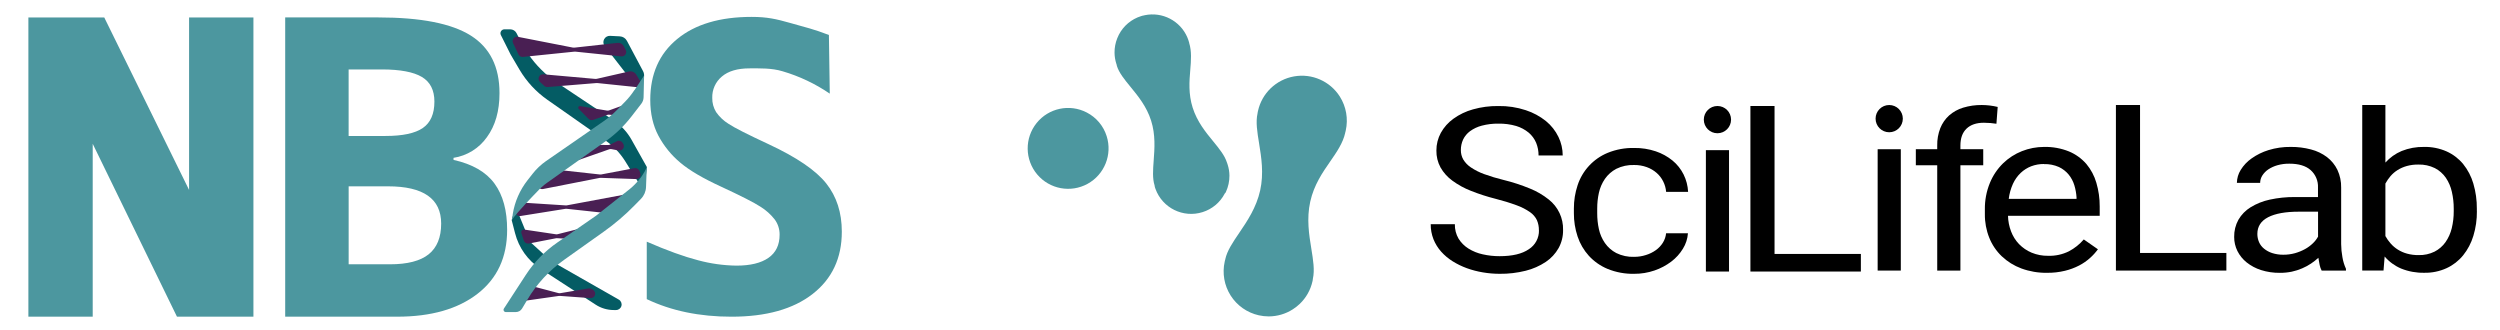
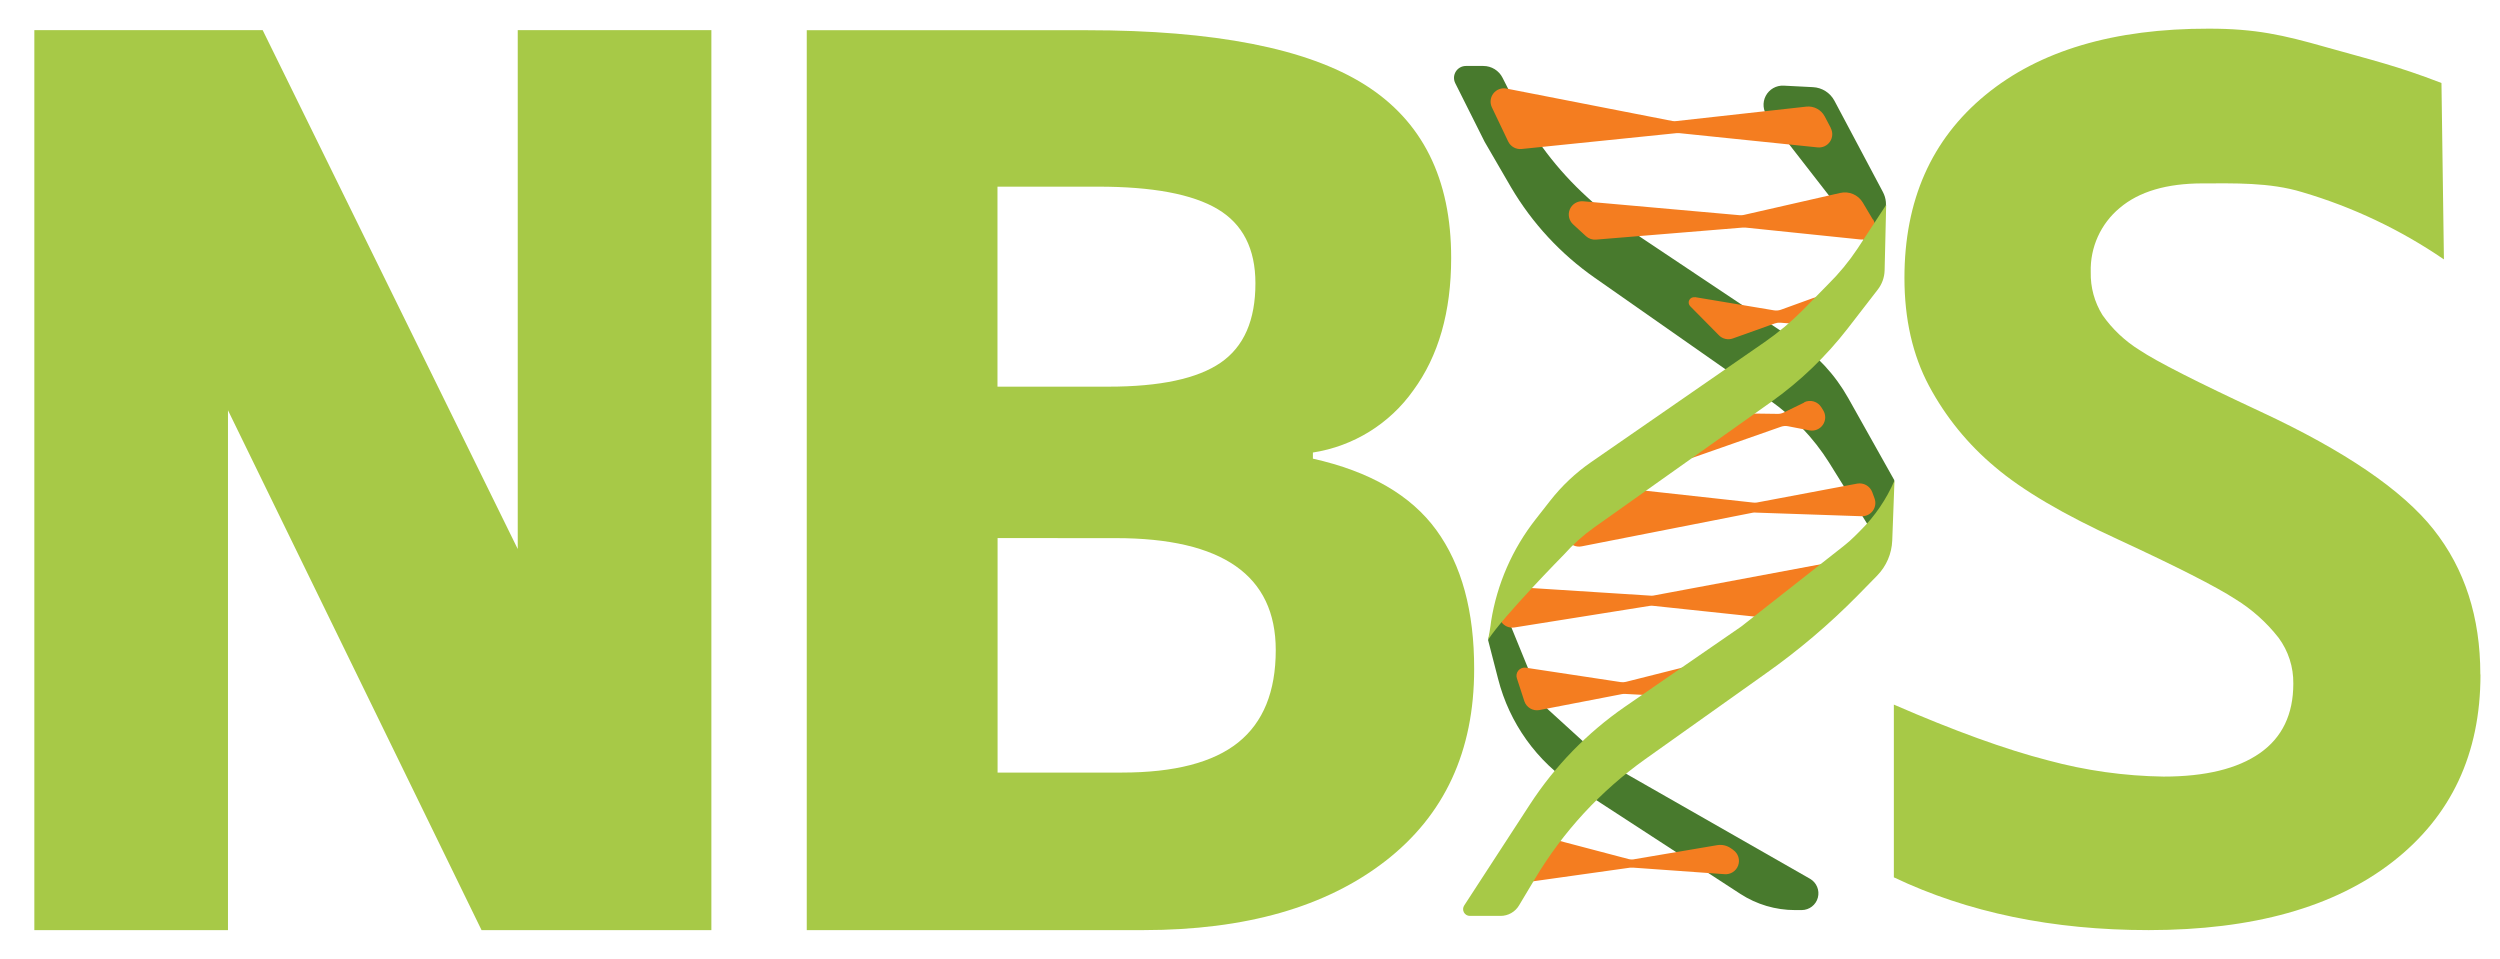
- <svg xmlns="http://www.w3.org/2000/svg" viewBox="0 0 1497.39 197.22">
+ <svg xmlns="http://www.w3.org/2000/svg" viewBox="0 0 497.98 190.99">
  <defs>
-     <style>.cls-1{fill:#4c979f;}.cls-2{fill:#045c64;}.cls-3{fill:#491f53;}</style>
+     <style>.cls-1{fill:#487a2d;}.cls-2{fill:#f47d20;}.cls-3{fill:#a7c947;}</style>
  </defs>
-   <g id="Layer_1_Image" data-name="Layer 1 Image">
-     <path d="M1160.31,162.06V99H1147.5V89.36h12.81V87.14a27.29,27.29,0,0,1,1.84-10.37,20.63,20.63,0,0,1,5.28-7.62,22.61,22.61,0,0,1,8.39-4.66A37,37,0,0,1,1187,62.9a41.13,41.13,0,0,1,9.53,1.15l-.76,10.07c-1-.17-2.24-.32-3.56-.43s-2.63-.17-3.93-.17q-6.73,0-10.42,3.53c-2.45,2.35-3.66,5.73-3.66,10.12v2.21h13.67V99h-13.67v63.09h-13.87Z" />
-     <path d="M921.73,137.93a14.66,14.66,0,0,0-1.18-6.06,12.36,12.36,0,0,0-4.12-4.8,34.35,34.35,0,0,0-8-4.1,125.16,125.16,0,0,0-12.74-3.92,117,117,0,0,1-14.65-4.74,48.47,48.47,0,0,1-11.16-6.12,25.22,25.22,0,0,1-7.07-7.89,20.47,20.47,0,0,1-2.47-10.14A21.85,21.85,0,0,1,863,79.57a25.73,25.73,0,0,1,7.54-8.46,36.81,36.81,0,0,1,11.69-5.6,53.33,53.33,0,0,1,15.21-2A49.76,49.76,0,0,1,913.87,66,38,38,0,0,1,926,72.56,27.92,27.92,0,0,1,933.44,82,25.54,25.54,0,0,1,936,93.11H921.53a19.59,19.59,0,0,0-1.45-7.59,16.33,16.33,0,0,0-4.45-6.06,21.68,21.68,0,0,0-7.49-4,36,36,0,0,0-10.63-1.41,37.06,37.06,0,0,0-10,1.22,21,21,0,0,0-7.05,3.32,13.59,13.59,0,0,0-4.13,5,14.91,14.91,0,0,0-1.34,6.31,11.19,11.19,0,0,0,1.45,5.65,15.11,15.11,0,0,0,4.54,4.71,36.44,36.44,0,0,0,7.9,4,108.33,108.33,0,0,0,11.56,3.49,110.16,110.16,0,0,1,16,5.21,44.86,44.86,0,0,1,11.13,6.49,22.44,22.44,0,0,1,8.64,18.36,21.69,21.69,0,0,1-2.69,10.8,24.35,24.35,0,0,1-7.68,8.27,38.49,38.49,0,0,1-12,5.28A61.39,61.39,0,0,1,898.22,164a59.87,59.87,0,0,1-10-.85,54.34,54.34,0,0,1-9.64-2.51,45.5,45.5,0,0,1-8.55-4.17,31.87,31.87,0,0,1-6.86-5.77,25.47,25.47,0,0,1-4.58-7.4,23.92,23.92,0,0,1-1.65-9h14.46a16.23,16.23,0,0,0,2.21,8.64,18.39,18.39,0,0,0,5.93,5.94,26.73,26.73,0,0,0,8.55,3.45,45,45,0,0,0,10.15,1.11q11.4,0,17.45-4.16a13.08,13.08,0,0,0,6.08-11.35Z" />
-     <path d="M978.82,153.83a22.4,22.4,0,0,0,7-1.08,20.56,20.56,0,0,0,6-2.95,15.73,15.73,0,0,0,4.19-4.47,13.12,13.12,0,0,0,1.91-5.6H1011a20.19,20.19,0,0,1-3,9.24,27.82,27.82,0,0,1-7,7.73A35.86,35.86,0,0,1,991,162a36.77,36.77,0,0,1-12.18,2,40,40,0,0,1-15.93-2.93,31.88,31.88,0,0,1-11.28-7.9,32.46,32.46,0,0,1-6.71-11.55,43.45,43.45,0,0,1-2.21-13.91v-2.82A43.62,43.62,0,0,1,944.9,111a31.63,31.63,0,0,1,18-19.44,39.66,39.66,0,0,1,15.88-2.93,39.17,39.17,0,0,1,12.94,2,32.07,32.07,0,0,1,10.05,5.53,25.7,25.7,0,0,1,6.64,8.36,26.39,26.39,0,0,1,2.69,10.41H997.94a17,17,0,0,0-1.76-6.27,16.53,16.53,0,0,0-3.93-5.1,18.56,18.56,0,0,0-5.88-3.45,21.54,21.54,0,0,0-7.59-1.28,22.35,22.35,0,0,0-10.68,2.28,19.27,19.27,0,0,0-6.81,6,23.91,23.91,0,0,0-3.63,8.4,43.05,43.05,0,0,0-1,9.37v2.82a43.64,43.64,0,0,0,1,9.51,23.32,23.32,0,0,0,3.61,8.35,19,19,0,0,0,6.81,6,22.44,22.44,0,0,0,10.74,2.28Z" />
-     <path d="M1062.89,152.1h51.69v10.54h-66.16V63.49h14.45V152.1Z" />
-     <path d="M1226,163.4a42.49,42.49,0,0,1-15.32-2.62,34.33,34.33,0,0,1-11.72-7.29,31.48,31.48,0,0,1-7.49-11.12,36.83,36.83,0,0,1-2.62-14.1v-2.82a40.31,40.31,0,0,1,3-15.87,35.12,35.12,0,0,1,7.9-11.76,34.39,34.39,0,0,1,11.3-7.29A36,36,0,0,1,1224.26,88a37.77,37.77,0,0,1,15,2.72,28.15,28.15,0,0,1,10.37,7.48,30.91,30.91,0,0,1,6,11.29,49.22,49.22,0,0,1,2,14.17v5.58h-54.93a28.26,28.26,0,0,0,1.85,9.39,22.32,22.32,0,0,0,4.79,7.6,22.77,22.77,0,0,0,7.49,5.1,24.86,24.86,0,0,0,9.92,1.88,26.1,26.1,0,0,0,12.43-2.69,30.62,30.62,0,0,0,8.92-7.11l8.46,5.9a32.47,32.47,0,0,1-4.73,5.21,31.16,31.16,0,0,1-6.49,4.49,37.68,37.68,0,0,1-8.5,3.17A43.36,43.36,0,0,1,1226,163.4Zm-1.72-65.17a21.15,21.15,0,0,0-7.72,1.37,19.48,19.48,0,0,0-6.3,4,21.54,21.54,0,0,0-4.6,6.51,30.86,30.86,0,0,0-2.51,9h40.6v-.94a31.8,31.8,0,0,0-1.3-7.18,18.8,18.8,0,0,0-3.37-6.38,17,17,0,0,0-5.88-4.58,20.61,20.61,0,0,0-8.92-1.74Z" />
-     <path d="M1281.81,151.51h51.69v10.55h-66.16V62.9h14.45v88.61Z" />
-     <path d="M1390.56,162.06a12.69,12.69,0,0,1-1.2-3.39c-.3-1.37-.54-2.78-.76-4.27a34.75,34.75,0,0,1-4.38,3.45,32.21,32.21,0,0,1-5.32,2.88,33.58,33.58,0,0,1-6.25,2,34.72,34.72,0,0,1-7.11.69,36.08,36.08,0,0,1-11.29-1.67,27.14,27.14,0,0,1-8.61-4.58,20.6,20.6,0,0,1-5.52-6.81,18.73,18.73,0,0,1-1.95-8.42,20.47,20.47,0,0,1,2.54-10.31,21.33,21.33,0,0,1,7.31-7.49,36.68,36.68,0,0,1,11.5-4.58,68.31,68.31,0,0,1,15.06-1.54h13.79v-5.71A13.18,13.18,0,0,0,1384,101.9q-4.35-3.87-12.8-3.86a25.26,25.26,0,0,0-7.12.93,19.35,19.35,0,0,0-5.51,2.52,12.38,12.38,0,0,0-3.56,3.67,8.32,8.32,0,0,0-1.28,4.36h-13.93a15,15,0,0,1,2.28-7.73,23.36,23.36,0,0,1,6.49-6.88,35.71,35.71,0,0,1,10.15-5A43.22,43.22,0,0,1,1372.05,88a45.83,45.83,0,0,1,12.17,1.52,27,27,0,0,1,9.55,4.58,21.48,21.48,0,0,1,6.23,7.62,24,24,0,0,1,2.25,10.68v33.79A44.47,44.47,0,0,0,1403,154a27,27,0,0,0,2.13,7v1.09h-14.54Zm-23-9.49a25.68,25.68,0,0,0,7.06-.93,28.78,28.78,0,0,0,6-2.45,22.16,22.16,0,0,0,4.68-3.45,16.65,16.65,0,0,0,3.11-4V126.79h-11.55q-11.91,0-18.36,3.32c-4.29,2.22-6.44,5.56-6.44,10a12.33,12.33,0,0,0,1,4.91,10.28,10.28,0,0,0,3,3.92,15,15,0,0,0,4.86,2.63A21.22,21.22,0,0,0,1367.55,152.57Z" />
-     <path d="M1483.55,126.51a49,49,0,0,1-2.11,14.74,34.4,34.4,0,0,1-6.14,11.69,27.65,27.65,0,0,1-9.9,7.68,30.71,30.71,0,0,1-13.34,2.76,35.12,35.12,0,0,1-13.87-2.52,26.73,26.73,0,0,1-9.89-7.22l-.68,8.4h-12.74V62.9h13.87V97.37a27.24,27.24,0,0,1,9.74-6.93A34.4,34.4,0,0,1,1451.91,88a31.93,31.93,0,0,1,13.52,2.7,27.47,27.47,0,0,1,9.89,7.55,33.67,33.67,0,0,1,6.1,11.69,51.66,51.66,0,0,1,2.1,15.15v1.39Zm-13.87-1.41a44.2,44.2,0,0,0-1.13-10.24,24.5,24.5,0,0,0-3.62-8.42,18.07,18.07,0,0,0-6.56-5.75,21.11,21.11,0,0,0-9.89-2.13,25.05,25.05,0,0,0-6.9.87,21.41,21.41,0,0,0-5.52,2.41,19.27,19.27,0,0,0-4.23,3.62,25.9,25.9,0,0,0-3.08,4.49V141.4a24.92,24.92,0,0,0,3.19,4.49,19.24,19.24,0,0,0,4.28,3.62,20.27,20.27,0,0,0,5.51,2.41,24.85,24.85,0,0,0,6.9.87,20.4,20.4,0,0,0,9.59-2.08,18.41,18.41,0,0,0,6.51-5.64,24.78,24.78,0,0,0,3.76-8.36,42.21,42.21,0,0,0,1.19-10.24Z" />
-     <path d="M1035.61,162.64h-13.86V89.94h13.86Z" />
-     <circle cx="1028.67" cy="71.65" r="8.16" />
-     <circle cx="1131.55" cy="71.06" r="8.16" />
-     <path d="M1138.5,162.06h-13.87V89.38h13.87Z" />
-     <path class="cls-1" d="M734.29,114.9a22.93,22.93,0,0,0,2.09-9.7,22.12,22.12,0,0,0-1.07-6.6c-.06-.17-.1-.34-.17-.52l-.07-.19c0-.11-.06-.22-.1-.33a.52.52,0,0,1-.07-.15c-1.34-4.3-4.53-8.2-8.22-12.72-4.54-5.53-9.66-11.78-12.33-20.22-2.6-8.21-2-15.84-1.43-22.57.48-5.75.91-11.2-.67-16.21v0c0-.05,0-.09,0-.13s-.06-.22-.08-.33l-.07-.15c0-.18-.11-.35-.15-.54-.11-.37-.24-.74-.37-1.09,0,0,0-.11-.06-.15-.11-.31-.24-.61-.37-.91,0,0,0,0,0-.05A22.74,22.74,0,0,0,685.66,9.11c-.32.06-.67.15-1,.24a.27.27,0,0,1-.13,0,9.12,9.12,0,0,0-1.1.32,22.48,22.48,0,0,0-13.31,11.18,21,21,0,0,0-.93,2.06,22.5,22.5,0,0,0-1.63,8.66,22.12,22.12,0,0,0,1.07,6.6v0c.06.17.1.35.17.52l.06.17a1,1,0,0,1,0,.11l.06.15a1,1,0,0,1,0,.11l0,.11c1.32,4.28,4.51,8.18,8.22,12.7,4.54,5.53,9.66,11.8,12.33,20.24s2.08,16.6,1.54,23.79c-.43,5.79-.8,10.78.54,15v0a1.12,1.12,0,0,1,0,.13c0,.11.06.22.08.33l0,.17c0,.18.11.35.15.55s.2.6.3.89a22.72,22.72,0,0,0,28.22,13.91,22.49,22.49,0,0,0,13.3-11.18C734,115.6,734.14,115.25,734.29,114.9Z" />
-     <path class="cls-1" d="M802.48,57.8a26.93,26.93,0,0,0-49,8.66l-.13.65-.05.22c0,.15-.06.31-.08.46v0a.23.23,0,0,1,0,.11v0c-1.18,5.19-.2,11.09.91,17.92,1.36,8.42,2.93,18,.65,28.26s-7.75,18.36-12.57,25.45c-3.88,5.71-7.22,10.64-8.33,15.76v0s0,.09,0,.13-.07.26-.11.39l-.07.22c0,.22-.11.43-.15.65A26.94,26.94,0,0,0,754,188.86a27.47,27.47,0,0,0,5.89.65,26.73,26.73,0,0,0,14.43-4.23,28.08,28.08,0,0,0,4.19-3.28,26.76,26.76,0,0,0,7.63-13.61c0-.21.09-.43.13-.63l0-.21c0-.15.06-.31.08-.46v0a.81.81,0,0,1,0-.11c1.17-5.21.19-11.11-.92-18-1.36-8.4-2.92-17.92-.65-28.21,2.22-10,7.4-17.53,12-24.13,3.91-5.64,7.6-11,8.94-17.06,0,0,0,0,0,0s0-.09,0-.13.06-.26.11-.39l.06-.22c0-.22.11-.43.15-.65A27.05,27.05,0,0,0,802.48,57.8Z" />
-     <path class="cls-1" d="M650.92,67.38a24.22,24.22,0,1,0,11.93,14.19A24,24,0,0,0,650.92,67.38Z" />
-   </g>
  <g id="Layer_2" data-name="Layer 2">
    <g id="g7130">
-       <path id="path7134" class="cls-2" d="M309.42,19.91h0a4.29,4.29,0,0,0-3.83-2.35h-3.5A2.37,2.37,0,0,0,300,21l5.85,11.67,5.34,9.09a57.89,57.89,0,0,0,16.66,18L362.6,84.11a43.48,43.48,0,0,1,11.84,12.41l11.35,18.25,1.66-14.7L378.3,83.75a33.81,33.81,0,0,0-10.75-11.62L329.88,47l-3.65-3.33a65.74,65.74,0,0,1-14.37-18.91l-2.44-4.82" />
-       <path id="path7136" class="cls-2" d="M330,156.27h0l-12.57-11.46-7.55-18.49.27-7.09-3.66,12.67,2,7.75a36.25,36.25,0,0,0,15.35,21.41l32.92,21.41a19.88,19.88,0,0,0,10.87,3.23H369a3.34,3.34,0,0,0,1.66-6.23L330,156.27" />
-       <path id="path7138" class="cls-2" d="M385.05,42.41h0l.14.27a5.15,5.15,0,0,1,.37,3.94l-1.42,4.63a1.79,1.79,0,0,1-3.12.57L362.2,27.63a3.82,3.82,0,0,1,3.21-6.16l5.85.3a5.09,5.09,0,0,1,4.25,2.71l9.54,17.93" />
-       <path id="path7140" class="cls-3" d="M374.78,29.9h0a2.65,2.65,0,0,1-2.61,3.88l-27.55-2.85a2.44,2.44,0,0,0-.54,0L313.2,34.1a2.65,2.65,0,0,1-2.66-1.5l-3.25-6.81a2.65,2.65,0,0,1,2.89-3.74l33.11,6.48a2.7,2.7,0,0,0,.8,0l25.83-2.86a3.68,3.68,0,0,1,3.66,1.93l1.2,2.27" />
-       <path id="path7142" class="cls-3" d="M383.22,48.11h0a2.56,2.56,0,0,1,.37,1.13h0a2.65,2.65,0,0,1-2.91,2.88l-22.91-2.38a2,2,0,0,0-.49,0L328,52.14a2.64,2.64,0,0,1-2-.69l-2.58-2.36a2.65,2.65,0,0,1,2-4.59l31.2,2.77a2.28,2.28,0,0,0,.82-.06l19.2-4.38a4.16,4.16,0,0,1,4.49,1.91l2,3.37" />
-       <path id="path7144" class="cls-3" d="M347.72,63.6l15.79,2.63a2.55,2.55,0,0,0,1.34-.12l6.48-2.35a2.64,2.64,0,0,1,3.4,3.36l-.12.36a2.64,2.64,0,0,1-2.71,1.77l-7.14-.56a2.69,2.69,0,0,0-1.09.14l-8.39,3a2.66,2.66,0,0,1-2.77-.64l-5.71-5.8a1,1,0,0,1,.92-1.77" />
-       <path id="path7146" class="cls-3" d="M313.75,144.08h0a2.66,2.66,0,0,0,3,1.78l16.4-3.18a2.76,2.76,0,0,1,.64,0l12.17.66a2.67,2.67,0,0,0,2.5-1.45l.43-.85a2.64,2.64,0,0,0-3-3.76l-11.91,3a2.75,2.75,0,0,1-1,.05l-18.92-2.82a1.61,1.61,0,0,0-1.78,2.1l1.48,4.55" />
-       <path id="path7148" class="cls-3" d="M369.51,84.59l-4.11,2a2.73,2.73,0,0,1-1.19.27l-16.82-.24a2.65,2.65,0,0,0-2.61,2l-.9,3.84a2.65,2.65,0,0,0,3.45,3.11l17.55-6.15a2.6,2.6,0,0,1,1.38-.1l4.29.82a2.65,2.65,0,0,0,2.74-4l-.39-.6a2.65,2.65,0,0,0-3.39-1" />
-       <path id="path7150" class="cls-3" d="M383.51,103.69h0a2.64,2.64,0,0,1-2.57,3.56l-21-.73a2.43,2.43,0,0,0-.6,0l-34.17,6.71a2.65,2.65,0,0,1-2.73-4l4.5-6.84a2.66,2.66,0,0,1,2.51-1.17l29.79,3.28a2.62,2.62,0,0,0,.79,0l20-3.78a2.69,2.69,0,0,1,3,1.71l.47,1.29" />
-       <path id="path7152" class="cls-3" d="M355.38,173.74h0a2.65,2.65,0,0,1-1.74,4.81l-18.17-1.31-.65,0L315,180.06a2.65,2.65,0,0,1-2.63-4l2.33-3.78a2.65,2.65,0,0,1,2.93-1.18l16.89,4.46a2.72,2.72,0,0,0,1.3,0l16.34-2.77a3.73,3.73,0,0,1,2.74.61l.48.34" />
-       <path id="path7154" class="cls-3" d="M374.89,116.43l-5.09,10.18a2.66,2.66,0,0,1-2.65,1.45l-27.7-3a3.3,3.3,0,0,0-.7,0l-27,4.32a2.65,2.65,0,0,1-2.71-3.94l1.6-2.76a2.67,2.67,0,0,1,2.46-1.31l25.64,1.65a2.93,2.93,0,0,0,.66,0l35.46-6.62h0" />
-       <path id="path7156" class="cls-1" d="M380.08,53.94l5.71-8.72-.31,13.07a6.54,6.54,0,0,1-1.37,3.85l-5.93,7.67a71.93,71.93,0,0,1-15.26,14.66l-35.25,25a36.14,36.14,0,0,0-6,5.38s-12.14,12.33-15.13,17c.47-2.42.59-3.72.59-3.72A44.19,44.19,0,0,1,316,107.92l2.93-3.74A37.23,37.23,0,0,1,327,96.51l34.57-23.92a53.18,53.18,0,0,0,7.64-6.41l5-5.08a45.19,45.19,0,0,0,5.78-7.16h0" />
-       <path id="path7158" class="cls-1" d="M357,129.21l-23.2,16.06a70.1,70.1,0,0,0-18.9,19.44l-13.08,20.11a1.35,1.35,0,0,0,1.13,2.09H309a4.31,4.31,0,0,0,3.68-2.09l3.16-5.29a78.87,78.87,0,0,1,22-23.87l23.92-17a134.45,134.45,0,0,0,18.26-15.6l3.92-4a10.59,10.59,0,0,0,3-7l.45-12,0,.06a31.46,31.46,0,0,1-6.83,10l-1,1a27,27,0,0,1-2.33,2.08L357,129.21" />
-       <path id="path7160" class="cls-1" d="M17,10.45V189.69H55.53V86.13L106,189.69h45.79V10.45H113.25V113.77L62.44,10.45Z" />
-       <path id="path7162" class="cls-1" d="M208.83,111.59V158.3h24.76q15.69,0,23.17-6t7.48-18.38q0-22.32-31.87-22.32Zm0-30.15h22.06q15.45,0,22.38-4.79t6.92-15.81q0-10.31-7.54-14.77t-23.84-4.48h-20V81.44Zm-38-71H226.6q38.13,0,55.36,10.85t17.22,34.51q0,16.06-7.54,26.36a30.11,30.11,0,0,1-20,12.38v1.23q17,3.8,24.58,14.22t7.53,27.71q0,24.51-17.71,38.24t-48.12,13.74H170.82V10.45" />
-       <path id="path7164" class="cls-1" d="M504.21,138.79q0,23.66-17.47,37.28t-48.6,13.62q-28.69,0-50.76-10.52V144.76q18.15,7.89,30.71,11.12a93.11,93.11,0,0,0,23,3.22q12.5,0,19.18-4.66t6.68-13.86a15.06,15.06,0,0,0-2.94-9.14,32.73,32.73,0,0,0-8.64-7.7q-5.7-3.7-23.23-11.83-16.44-7.53-24.64-14.46a54.36,54.36,0,0,1-13.12-16.12q-4.9-9.21-4.9-21.51,0-23.18,16.12-36.44t44.56-13.26c9.32,0,14.77,1.27,23.17,3.64,9.35,2.64,14.13,3.72,23.15,7.19L497,56.09A100,100,0,0,0,468.75,42.7c-6.5-2-13.78-1.75-19.83-1.75q-10.79,0-16.55,4.89a16,16,0,0,0-5.76,12.79,15.55,15.55,0,0,0,2.33,8.54,25.3,25.3,0,0,0,7.42,7q5.08,3.41,24.09,12.24,25.13,11.72,34.45,23.48t9.31,28.85" />
+       <path id="path7134" class="cls-1" d="M299.3,15.5h0a4.28,4.28,0,0,0-3.83-2.36H292a2.37,2.37,0,0,0-2.12,3.44l5.85,11.67L301,37.33a57.67,57.67,0,0,0,16.66,18L352.48,79.7a43.35,43.35,0,0,1,11.84,12.41l11.35,18.24,1.66-14.7-9.15-16.31a33.93,33.93,0,0,0-10.75-11.63L319.76,42.55l-3.65-3.32a65.74,65.74,0,0,1-14.37-18.91L299.3,15.5" />
+       <path id="path7136" class="cls-1" d="M319.92,151.86h0L307.35,140.4l-7.55-18.5.28-7.09-3.67,12.67,2,7.75a36.19,36.19,0,0,0,15.34,21.41l32.92,21.42a20,20,0,0,0,10.87,3.22h1.35a3.34,3.34,0,0,0,1.66-6.23l-40.61-23.19" />
+       <path id="path7138" class="cls-1" d="M374.93,38h0l.14.27a5.12,5.12,0,0,1,.37,3.93L374,46.83a1.79,1.79,0,0,1-3.12.57L352.08,23.21a3.82,3.82,0,0,1,3.21-6.15l5.85.3a5.13,5.13,0,0,1,4.26,2.7L374.93,38" />
+       <path id="path7140" class="cls-2" d="M364.66,25.49h0a2.64,2.64,0,0,1-2.61,3.87L334.5,26.52a2.44,2.44,0,0,0-.54,0l-30.88,3.16a2.65,2.65,0,0,1-2.66-1.49l-3.25-6.81a2.65,2.65,0,0,1,2.9-3.74l33.1,6.47a2.41,2.41,0,0,0,.8,0l25.83-2.87a3.7,3.7,0,0,1,3.66,1.93l1.2,2.28" />
+       <path id="path7142" class="cls-2" d="M373.1,43.7h0a2.66,2.66,0,0,1,.38,1.13h0a2.65,2.65,0,0,1-2.91,2.87l-22.92-2.37a2.69,2.69,0,0,0-.49,0l-29.24,2.4a2.64,2.64,0,0,1-2-.68l-2.58-2.37a2.65,2.65,0,0,1,2-4.59l31.2,2.78a2.84,2.84,0,0,0,.82-.06l19.2-4.38a4.15,4.15,0,0,1,4.49,1.91l2,3.37" />
+       <path id="path7144" class="cls-2" d="M337.6,59.18l15.79,2.64a2.77,2.77,0,0,0,1.34-.12l6.48-2.35a2.64,2.64,0,0,1,3.4,3.35l-.12.37a2.67,2.67,0,0,1-2.71,1.77l-7.14-.56a2.69,2.69,0,0,0-1.09.14l-8.39,3a2.64,2.64,0,0,1-2.77-.64L336.68,61a1.05,1.05,0,0,1,.92-1.78" />
+       <path id="path7146" class="cls-2" d="M303.63,139.66h0a2.66,2.66,0,0,0,3,1.78l16.4-3.17a2.76,2.76,0,0,1,.64-.05l12.17.66a2.63,2.63,0,0,0,2.5-1.45l.43-.84a2.65,2.65,0,0,0-3-3.77l-11.91,3a2.56,2.56,0,0,1-1,.05L303.93,133a1.62,1.62,0,0,0-1.78,2.11l1.48,4.54" />
+       <path id="path7148" class="cls-2" d="M359.39,80.18l-4.11,2a2.58,2.58,0,0,1-1.19.26l-16.82-.23a2.64,2.64,0,0,0-2.61,2l-.9,3.84a2.65,2.65,0,0,0,3.45,3.11L354.77,85a2.66,2.66,0,0,1,1.37-.1l4.29.83a2.65,2.65,0,0,0,2.74-4l-.38-.61a2.66,2.66,0,0,0-3.4-1" />
+       <path id="path7150" class="cls-2" d="M373.39,99.27h0a2.64,2.64,0,0,1-2.57,3.56l-21-.72a2.43,2.43,0,0,0-.6,0l-34.17,6.72a2.65,2.65,0,0,1-2.73-4.06L316.86,98a2.64,2.64,0,0,1,2.5-1.18l29.79,3.28a2.61,2.61,0,0,0,.79,0l20-3.77a2.69,2.69,0,0,1,3,1.71l.47,1.28" />
+       <path id="path7152" class="cls-2" d="M345.26,169.32h0a2.65,2.65,0,0,1-1.74,4.81l-18.17-1.3-.64,0-19.83,2.79a2.65,2.65,0,0,1-2.63-4l2.33-3.78a2.65,2.65,0,0,1,2.93-1.17l16.89,4.45a2.6,2.6,0,0,0,1.3,0l16.35-2.77a3.68,3.68,0,0,1,2.73.62l.48.33" />
+       <path id="path7154" class="cls-2" d="M364.77,112l-5.09,10.17a2.65,2.65,0,0,1-2.65,1.45l-27.7-2.94a2.28,2.28,0,0,0-.69,0l-27,4.31a2.65,2.65,0,0,1-2.71-3.94l1.6-2.75A2.63,2.63,0,0,1,303,117l25.64,1.64a2.44,2.44,0,0,0,.66,0L364.77,112h0" />
+       <path id="path7156" class="cls-3" d="M370,49.53l5.71-8.72-.31,13.07A6.52,6.52,0,0,1,374,57.73l-5.93,7.67A72.17,72.17,0,0,1,352.8,80.06l-35.25,25a35.7,35.7,0,0,0-6,5.38s-12.14,12.33-15.13,17c.47-2.41.6-3.72.6-3.72a44.16,44.16,0,0,1,8.85-20.26l2.93-3.74a37.29,37.29,0,0,1,8.14-7.67l34.56-23.91a53.83,53.83,0,0,0,7.64-6.41l5-5.09A45.17,45.17,0,0,0,370,49.53h0" />
+       <path id="path7158" class="cls-3" d="M346.84,124.8l-23.2,16a70.14,70.14,0,0,0-18.9,19.45l-13.08,20.11a1.34,1.34,0,0,0,1.13,2.08h6.11a4.27,4.27,0,0,0,3.68-2.09l3.16-5.29a78.83,78.83,0,0,1,22-23.86l23.92-17A135.17,135.17,0,0,0,370,118.65l3.92-4a10.59,10.59,0,0,0,3-7l.45-12,0,.06a31.5,31.5,0,0,1-6.82,10l-1,1a24.09,24.09,0,0,1-2.33,2.07L346.84,124.8" />
+       <path id="path7160" class="cls-3" d="M6.84,6V185.27H45.41V81.72L95.92,185.27H141.7V6H103.13V109.36L52.32,6Z" />
+       <path id="path7162" class="cls-3" d="M198.71,107.18v46.71h24.76q15.69,0,23.17-6t7.48-18.39q0-22.31-31.87-22.31Zm0-30.16h22.07q15.43,0,22.37-4.78t6.92-15.82q0-10.29-7.53-14.77t-23.85-4.47h-20V77Zm-38-71h55.78q38.13,0,55.36,10.85T289.06,51.4q0,16.07-7.54,26.36a30.15,30.15,0,0,1-20,12.38v1.22q17,3.81,24.58,14.22t7.54,27.71q0,24.53-17.72,38.25t-48.12,13.73H160.7V6" />
+       <path id="path7164" class="cls-3" d="M494.09,134.38q0,23.66-17.47,37.27T428,185.27q-28.69,0-50.76-10.51V140.35q18.15,7.89,30.71,11.11a93.16,93.16,0,0,0,23,3.23q12.5,0,19.18-4.66t6.68-13.86a15,15,0,0,0-2.94-9.14,32.58,32.58,0,0,0-8.64-7.71q-5.7-3.7-23.23-11.82Q405.59,100,397.37,93a54.52,54.52,0,0,1-13.12-16.13q-4.9-9.19-4.9-21.5,0-23.17,16.12-36.44T440,5.71c9.32,0,14.77,1.26,23.17,3.64,9.35,2.64,14.14,3.71,23.15,7.18l.49,35.14a100,100,0,0,0-28.21-13.39c-6.5-2-13.78-1.75-19.83-1.75q-10.79,0-16.55,4.9a16,16,0,0,0-5.76,12.78,15.5,15.5,0,0,0,2.33,8.54,25.3,25.3,0,0,0,7.42,7q5.08,3.4,24.09,12.25,25.13,11.7,34.45,23.47t9.31,28.86" />
    </g>
  </g>
</svg>
